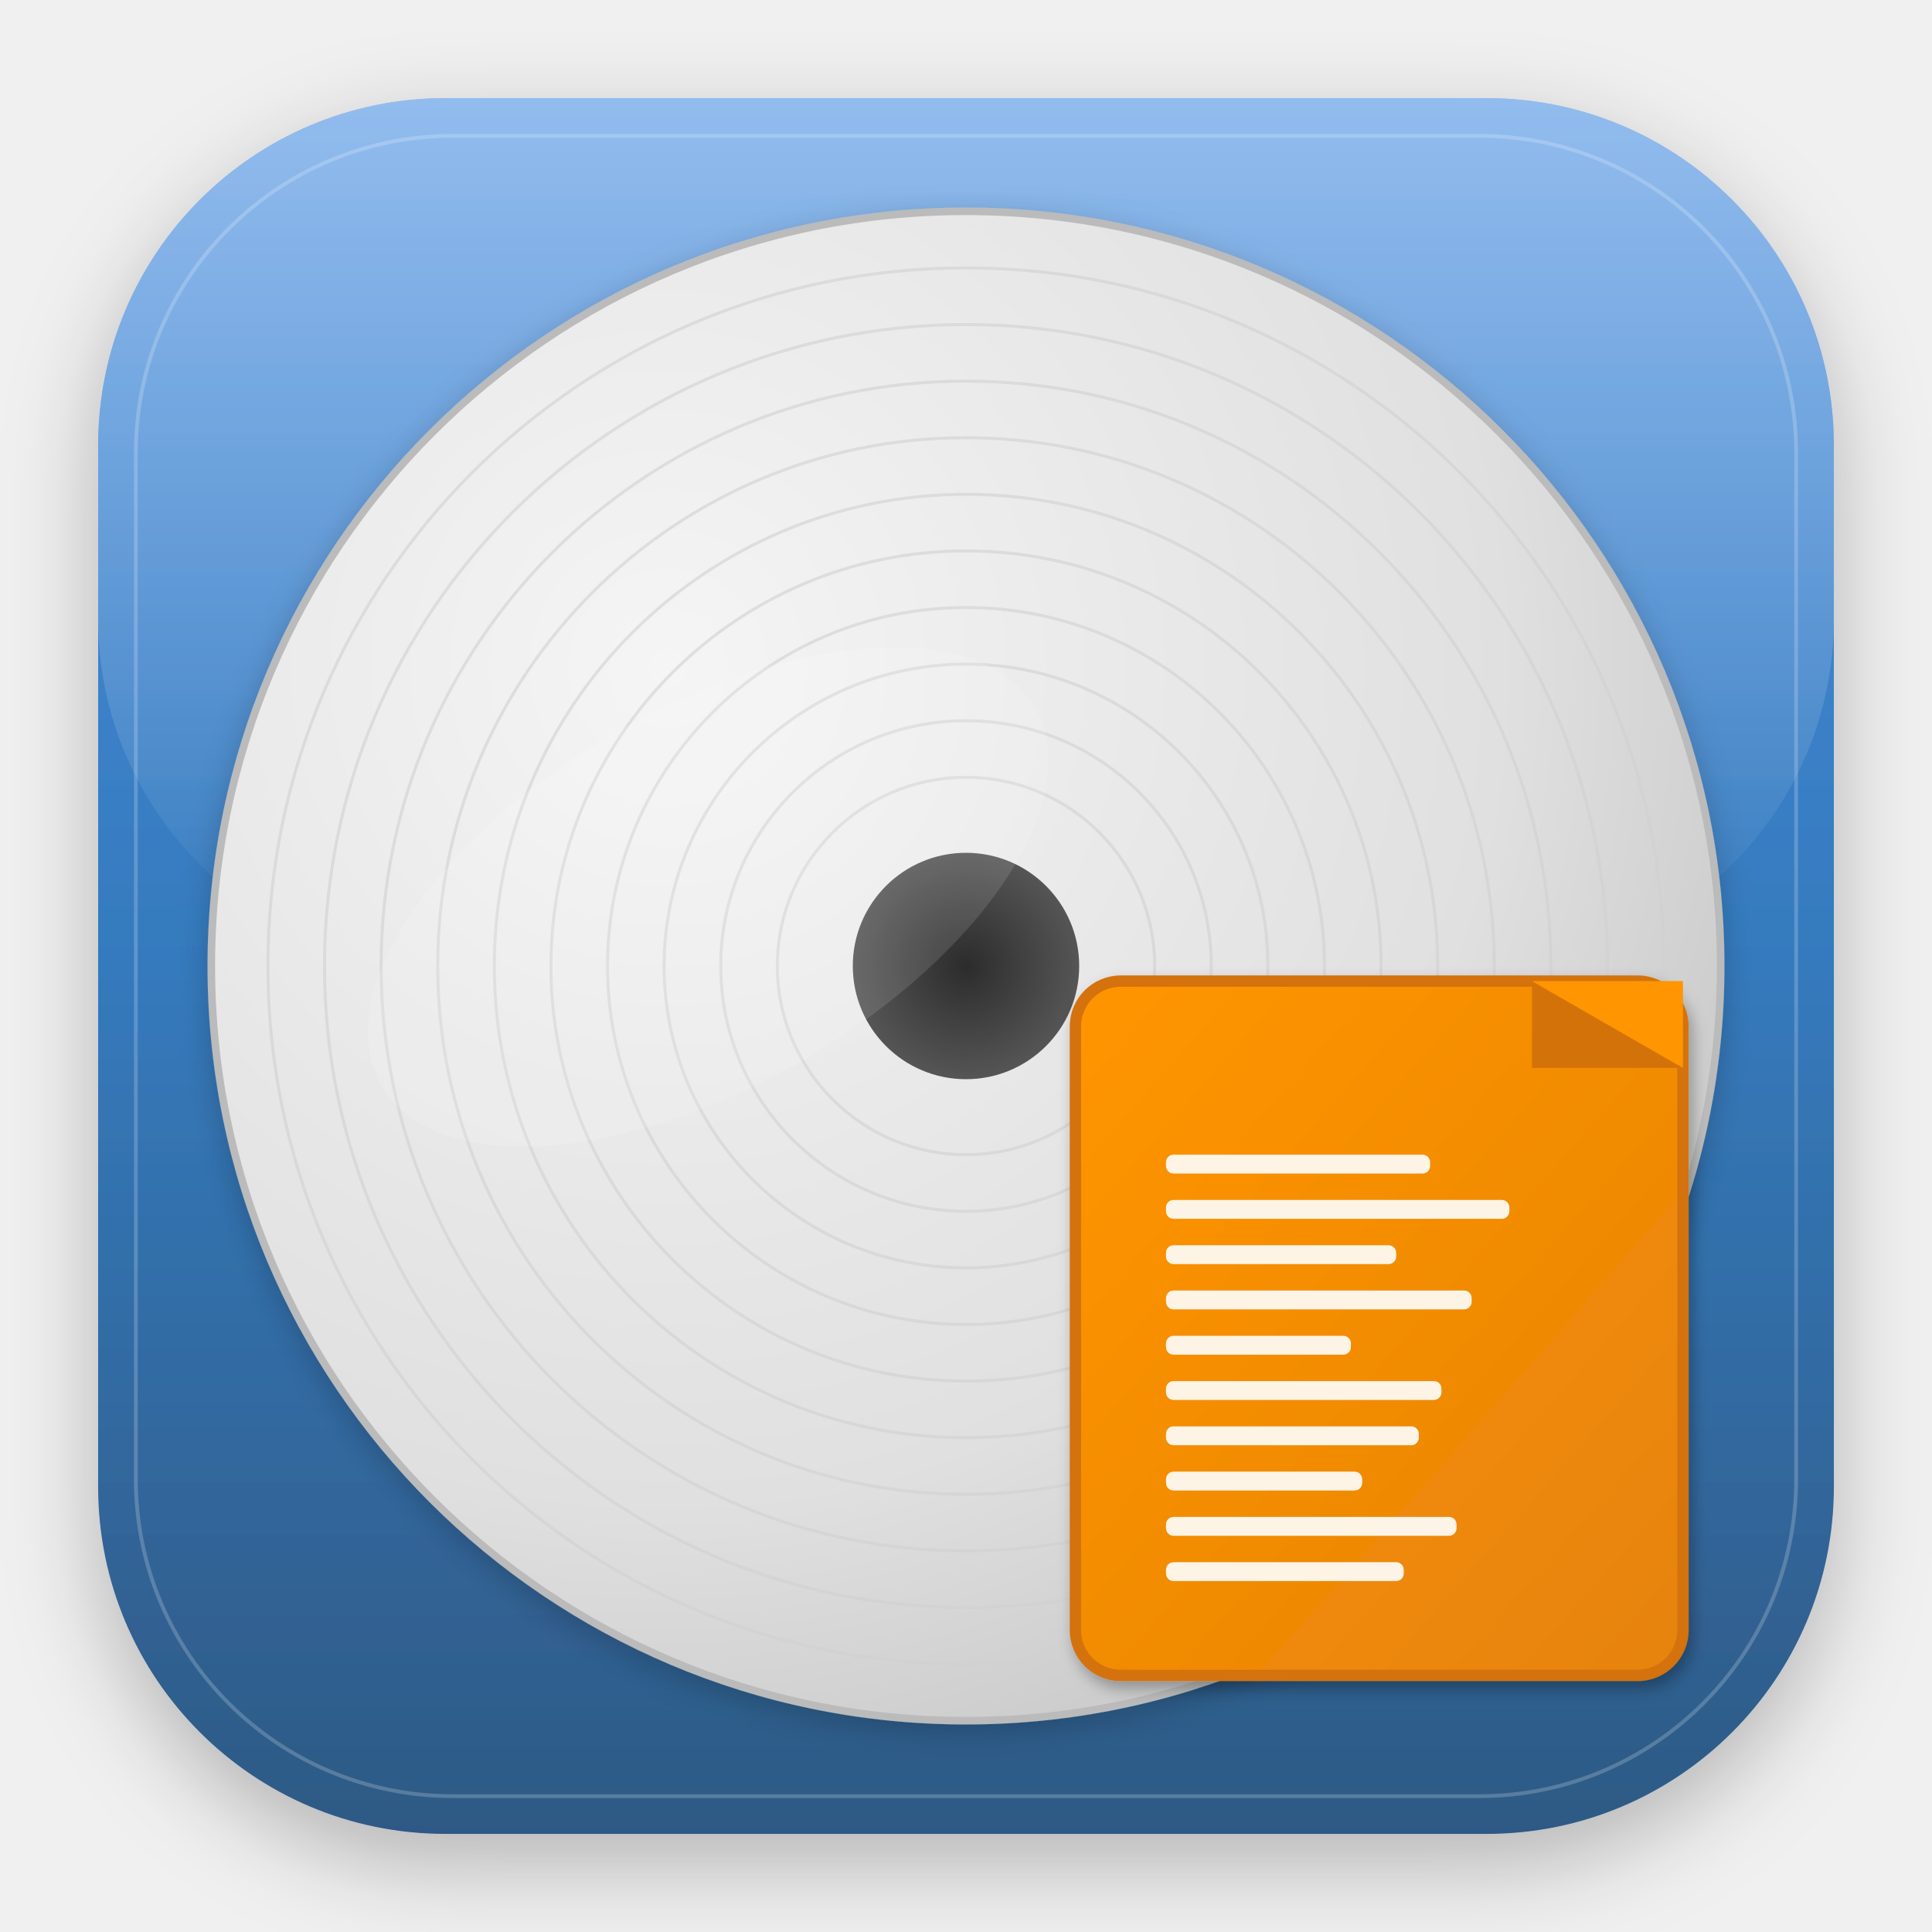
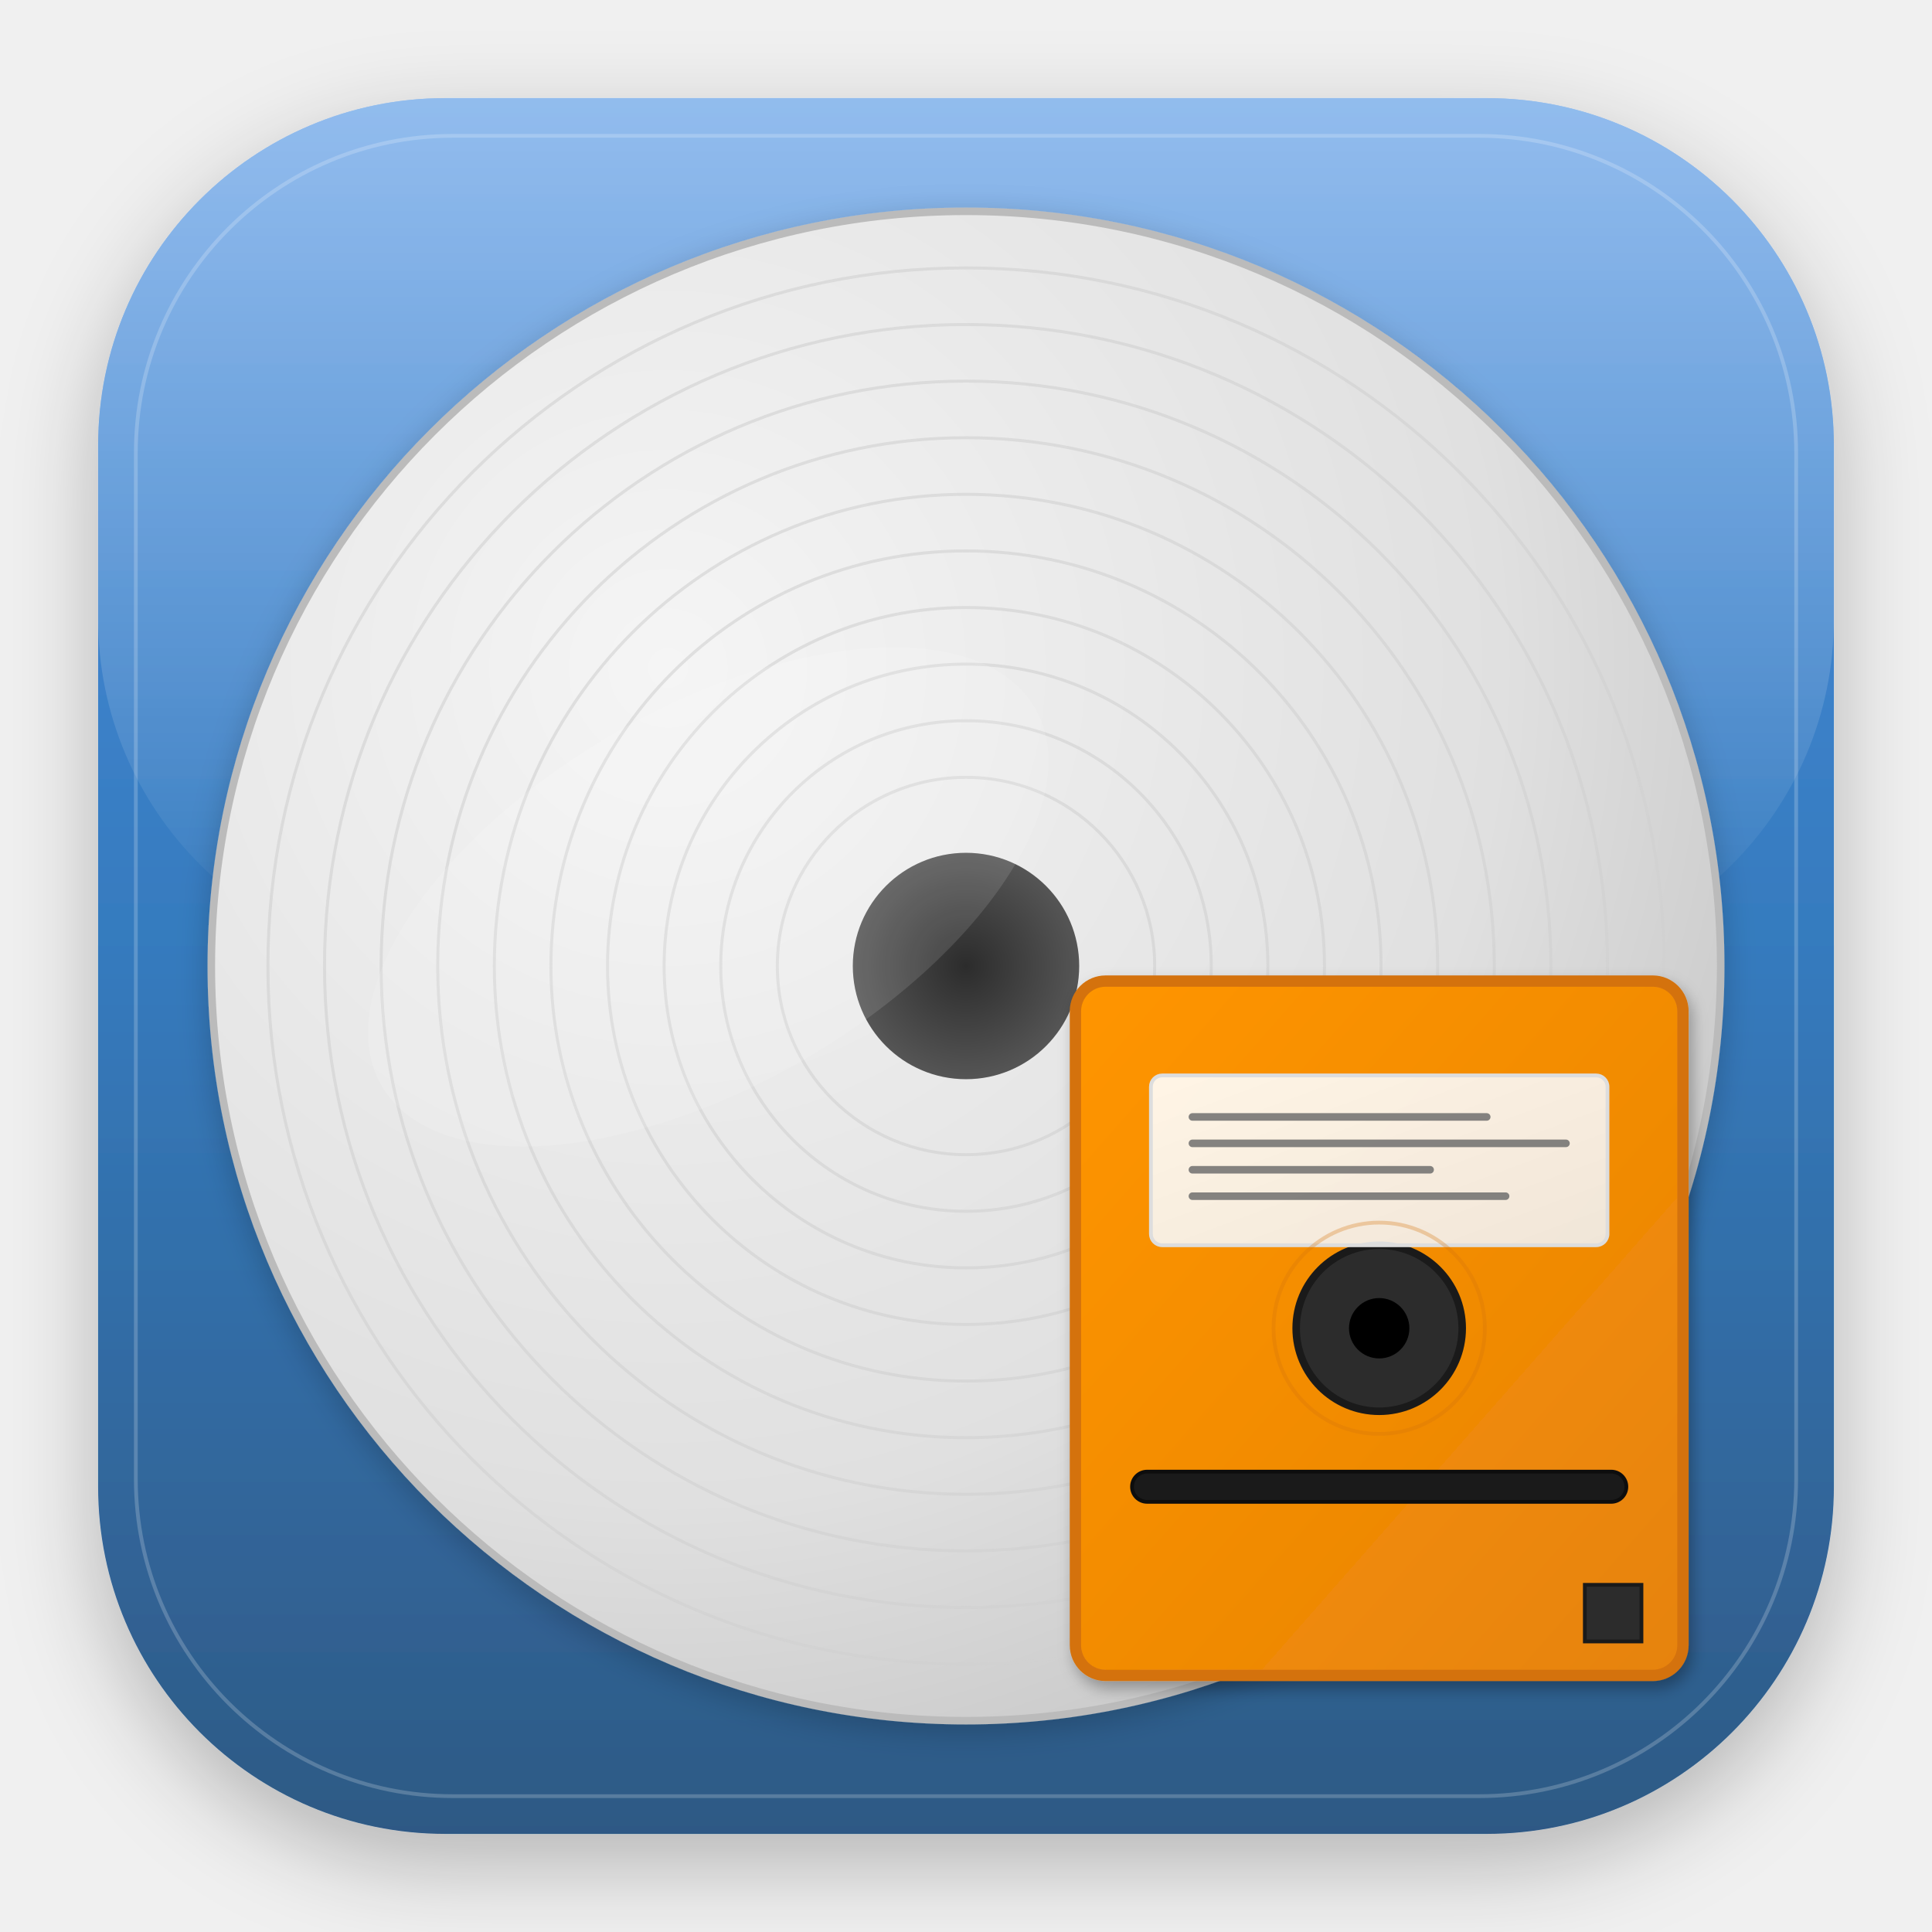
<svg xmlns="http://www.w3.org/2000/svg" width="512" height="512" viewBox="0 0 512 512">
  <defs>
    <linearGradient id="buttonGradient" x1="0%" y1="0%" x2="0%" y2="100%">
      <stop offset="0%" style="stop-color:#4A90E2;stop-opacity:1" />
      <stop offset="50%" style="stop-color:#357ABD;stop-opacity:1" />
      <stop offset="100%" style="stop-color:#2E5984;stop-opacity:1" />
    </linearGradient>
    <linearGradient id="topHighlight" x1="0%" y1="0%" x2="0%" y2="100%">
      <stop offset="0%" style="stop-color:#ffffff;stop-opacity:0.4" />
      <stop offset="100%" style="stop-color:#ffffff;stop-opacity:0" />
    </linearGradient>
    <radialGradient id="discGradient" cx="0.3" cy="0.3" r="0.8">
      <stop offset="0%" style="stop-color:#f5f5f5;stop-opacity:1" />
      <stop offset="70%" style="stop-color:#e0e0e0;stop-opacity:1" />
      <stop offset="100%" style="stop-color:#c8c8c8;stop-opacity:1" />
    </radialGradient>
    <radialGradient id="centerHole" cx="0.5" cy="0.5" r="0.5">
      <stop offset="0%" style="stop-color:#2c2c2c;stop-opacity:1" />
      <stop offset="100%" style="stop-color:#555555;stop-opacity:1" />
    </radialGradient>
-     <linearGradient id="fileGradient" x1="0%" y1="0%" x2="100%" y2="100%">
+     <linearGradient id="floppyGradient" x1="0%" y1="0%" x2="100%" y2="100%">
      <stop offset="0%" style="stop-color:#FF9500;stop-opacity:1" />
      <stop offset="100%" style="stop-color:#E6830A;stop-opacity:1" />
+     </linearGradient>
+     <linearGradient id="floppyLabelGradient" x1="0%" y1="0%" x2="100%" y2="100%">
+       <stop offset="0%" style="stop-color:#ffffff;stop-opacity:0.9" />
+       <stop offset="100%" style="stop-color:#f0f0f0;stop-opacity:0.9" />
    </linearGradient>
    <filter id="buttonShadow" x="-20%" y="-20%" width="140%" height="140%">
      <feDropShadow dx="0" dy="8" stdDeviation="12" flood-color="#000000" flood-opacity="0.25" />
    </filter>
    <filter id="discShadow" x="-50%" y="-50%" width="200%" height="200%">
      <feDropShadow dx="0" dy="2" stdDeviation="4" flood-color="#000000" flood-opacity="0.2" />
    </filter>
    <filter id="fileShadow" x="-50%" y="-50%" width="200%" height="200%">
      <feDropShadow dx="1" dy="2" stdDeviation="2" flood-color="#000000" flood-opacity="0.3" />
    </filter>
  </defs>
  <rect x="26" y="26" width="460" height="460" rx="92" ry="92" fill="url(#buttonGradient)" filter="url(#buttonShadow)" />
  <rect x="26" y="26" width="460" height="230" rx="92" ry="92" fill="url(#topHighlight)" />
  <rect x="36" y="36" width="440" height="440" rx="84" ry="84" fill="none" stroke="rgba(255,255,255,0.2)" stroke-width="1" />
  <g transform="translate(256, 256)">
    <circle cx="0" cy="0" r="200" fill="url(#discGradient)" stroke="#bbb" stroke-width="2" filter="url(#discShadow)" />
    <circle cx="0" cy="0" r="185" fill="none" stroke="#d0d0d0" stroke-width="0.8" opacity="0.6" />
    <circle cx="0" cy="0" r="170" fill="none" stroke="#d0d0d0" stroke-width="0.8" opacity="0.6" />
    <circle cx="0" cy="0" r="155" fill="none" stroke="#d0d0d0" stroke-width="0.8" opacity="0.6" />
    <circle cx="0" cy="0" r="140" fill="none" stroke="#d0d0d0" stroke-width="0.8" opacity="0.6" />
    <circle cx="0" cy="0" r="125" fill="none" stroke="#d0d0d0" stroke-width="0.8" opacity="0.6" />
    <circle cx="0" cy="0" r="110" fill="none" stroke="#d0d0d0" stroke-width="0.8" opacity="0.6" />
    <circle cx="0" cy="0" r="95" fill="none" stroke="#d0d0d0" stroke-width="0.8" opacity="0.6" />
    <circle cx="0" cy="0" r="80" fill="none" stroke="#d0d0d0" stroke-width="0.8" opacity="0.6" />
    <circle cx="0" cy="0" r="65" fill="none" stroke="#d0d0d0" stroke-width="0.8" opacity="0.6" />
    <circle cx="0" cy="0" r="50" fill="none" stroke="#d0d0d0" stroke-width="0.8" opacity="0.6" />
    <circle cx="0" cy="0" r="30" fill="url(#centerHole)" />
    <ellipse cx="-50" cy="-50" rx="100" ry="50" fill="rgba(255,255,255,0.12)" transform="rotate(-30)" />
  </g>
  <g transform="translate(285, 260)">
-     <rect x="0" y="0" width="161" height="184" rx="12" ry="12" fill="url(#fileGradient)" stroke="#D4720A" stroke-width="3" filter="url(#fileShadow)" />
-     <path d="M 121 0 L 121 23 L 161 23 Z" fill="#D4720A" />
-     <path d="M 121 0 L 161 23 L 161 0 Z" fill="#FF9500" />
-     <rect x="24" y="46" width="70" height="5" rx="2" fill="white" opacity="0.9" />
-     <rect x="24" y="58" width="91" height="5" rx="2" fill="white" opacity="0.9" />
-     <rect x="24" y="70" width="61" height="5" rx="2" fill="white" opacity="0.9" />
-     <rect x="24" y="82" width="81" height="5" rx="2" fill="white" opacity="0.9" />
-     <rect x="24" y="94" width="49" height="5" rx="2" fill="white" opacity="0.9" />
-     <rect x="24" y="106" width="73" height="5" rx="2" fill="white" opacity="0.9" />
-     <rect x="24" y="118" width="67" height="5" rx="2" fill="white" opacity="0.9" />
-     <rect x="24" y="130" width="52" height="5" rx="2" fill="white" opacity="0.9" />
-     <rect x="24" y="142" width="77" height="5" rx="2" fill="white" opacity="0.9" />
-     <rect x="24" y="154" width="63" height="5" rx="2" fill="white" opacity="0.9" />
+     <rect x="0" y="0" width="161" height="184" rx="8" ry="8" fill="url(#floppyGradient)" stroke="#D4720A" stroke-width="3" filter="url(#fileShadow)" />
+     <circle cx="80.5" cy="92" r="22" fill="#2c2c2c" stroke="#1a1a1a" stroke-width="2" />
+     <circle cx="80.5" cy="92" r="8" fill="#000000" />
+     <rect x="135" y="160" width="15" height="15" fill="#2c2c2c" stroke="#1a1a1a" stroke-width="1" />
+     <rect x="20" y="25" width="121" height="45" rx="3" ry="3" fill="url(#floppyLabelGradient)" stroke="#ddd" stroke-width="1" />
+     <rect x="30" y="35" width="80" height="2" rx="1" fill="#666" opacity="0.8" />
+     <rect x="30" y="42" width="101" height="2" rx="1" fill="#666" opacity="0.8" />
+     <rect x="30" y="49" width="65" height="2" rx="1" fill="#666" opacity="0.8" />
+     <rect x="30" y="56" width="85" height="2" rx="1" fill="#666" opacity="0.8" />
+     <rect x="15" y="130" width="131" height="8" rx="4" ry="4" fill="#1a1a1a" stroke="#0d0d0d" stroke-width="1" />
+     <circle cx="80.5" cy="92" r="28" fill="none" stroke="#D4720A" stroke-width="1" opacity="0.3" />
  </g>
</svg>
